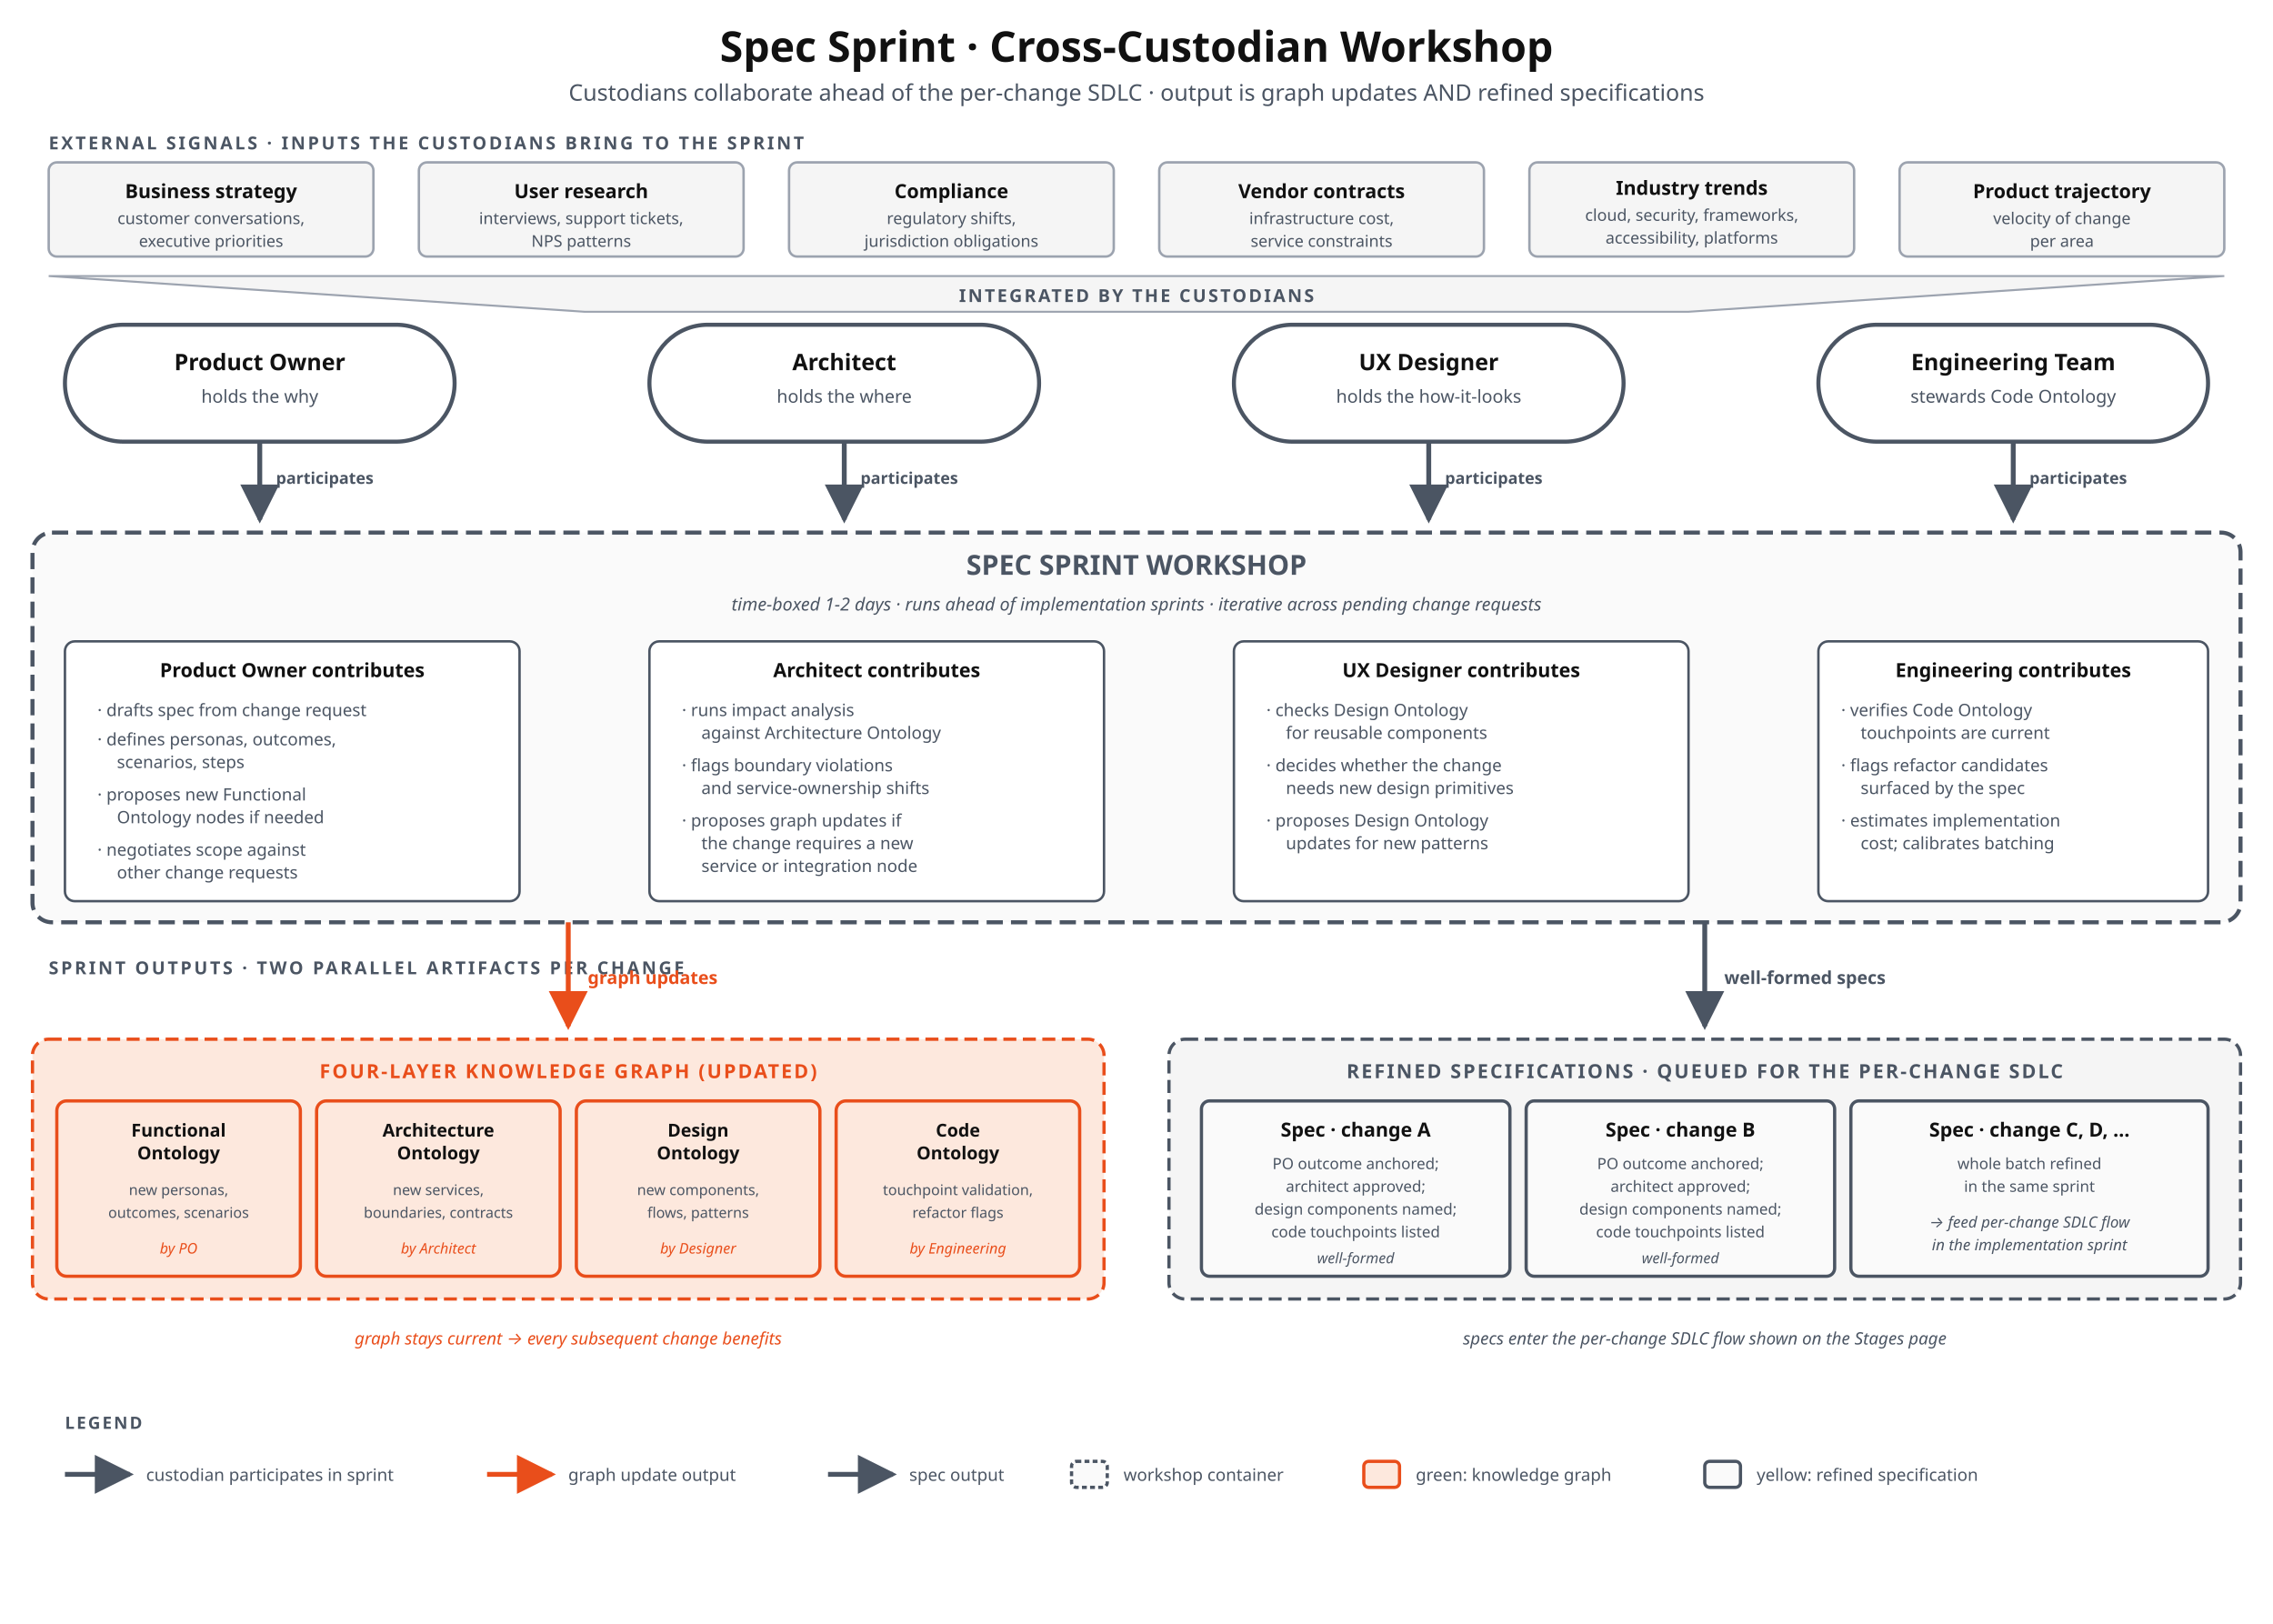
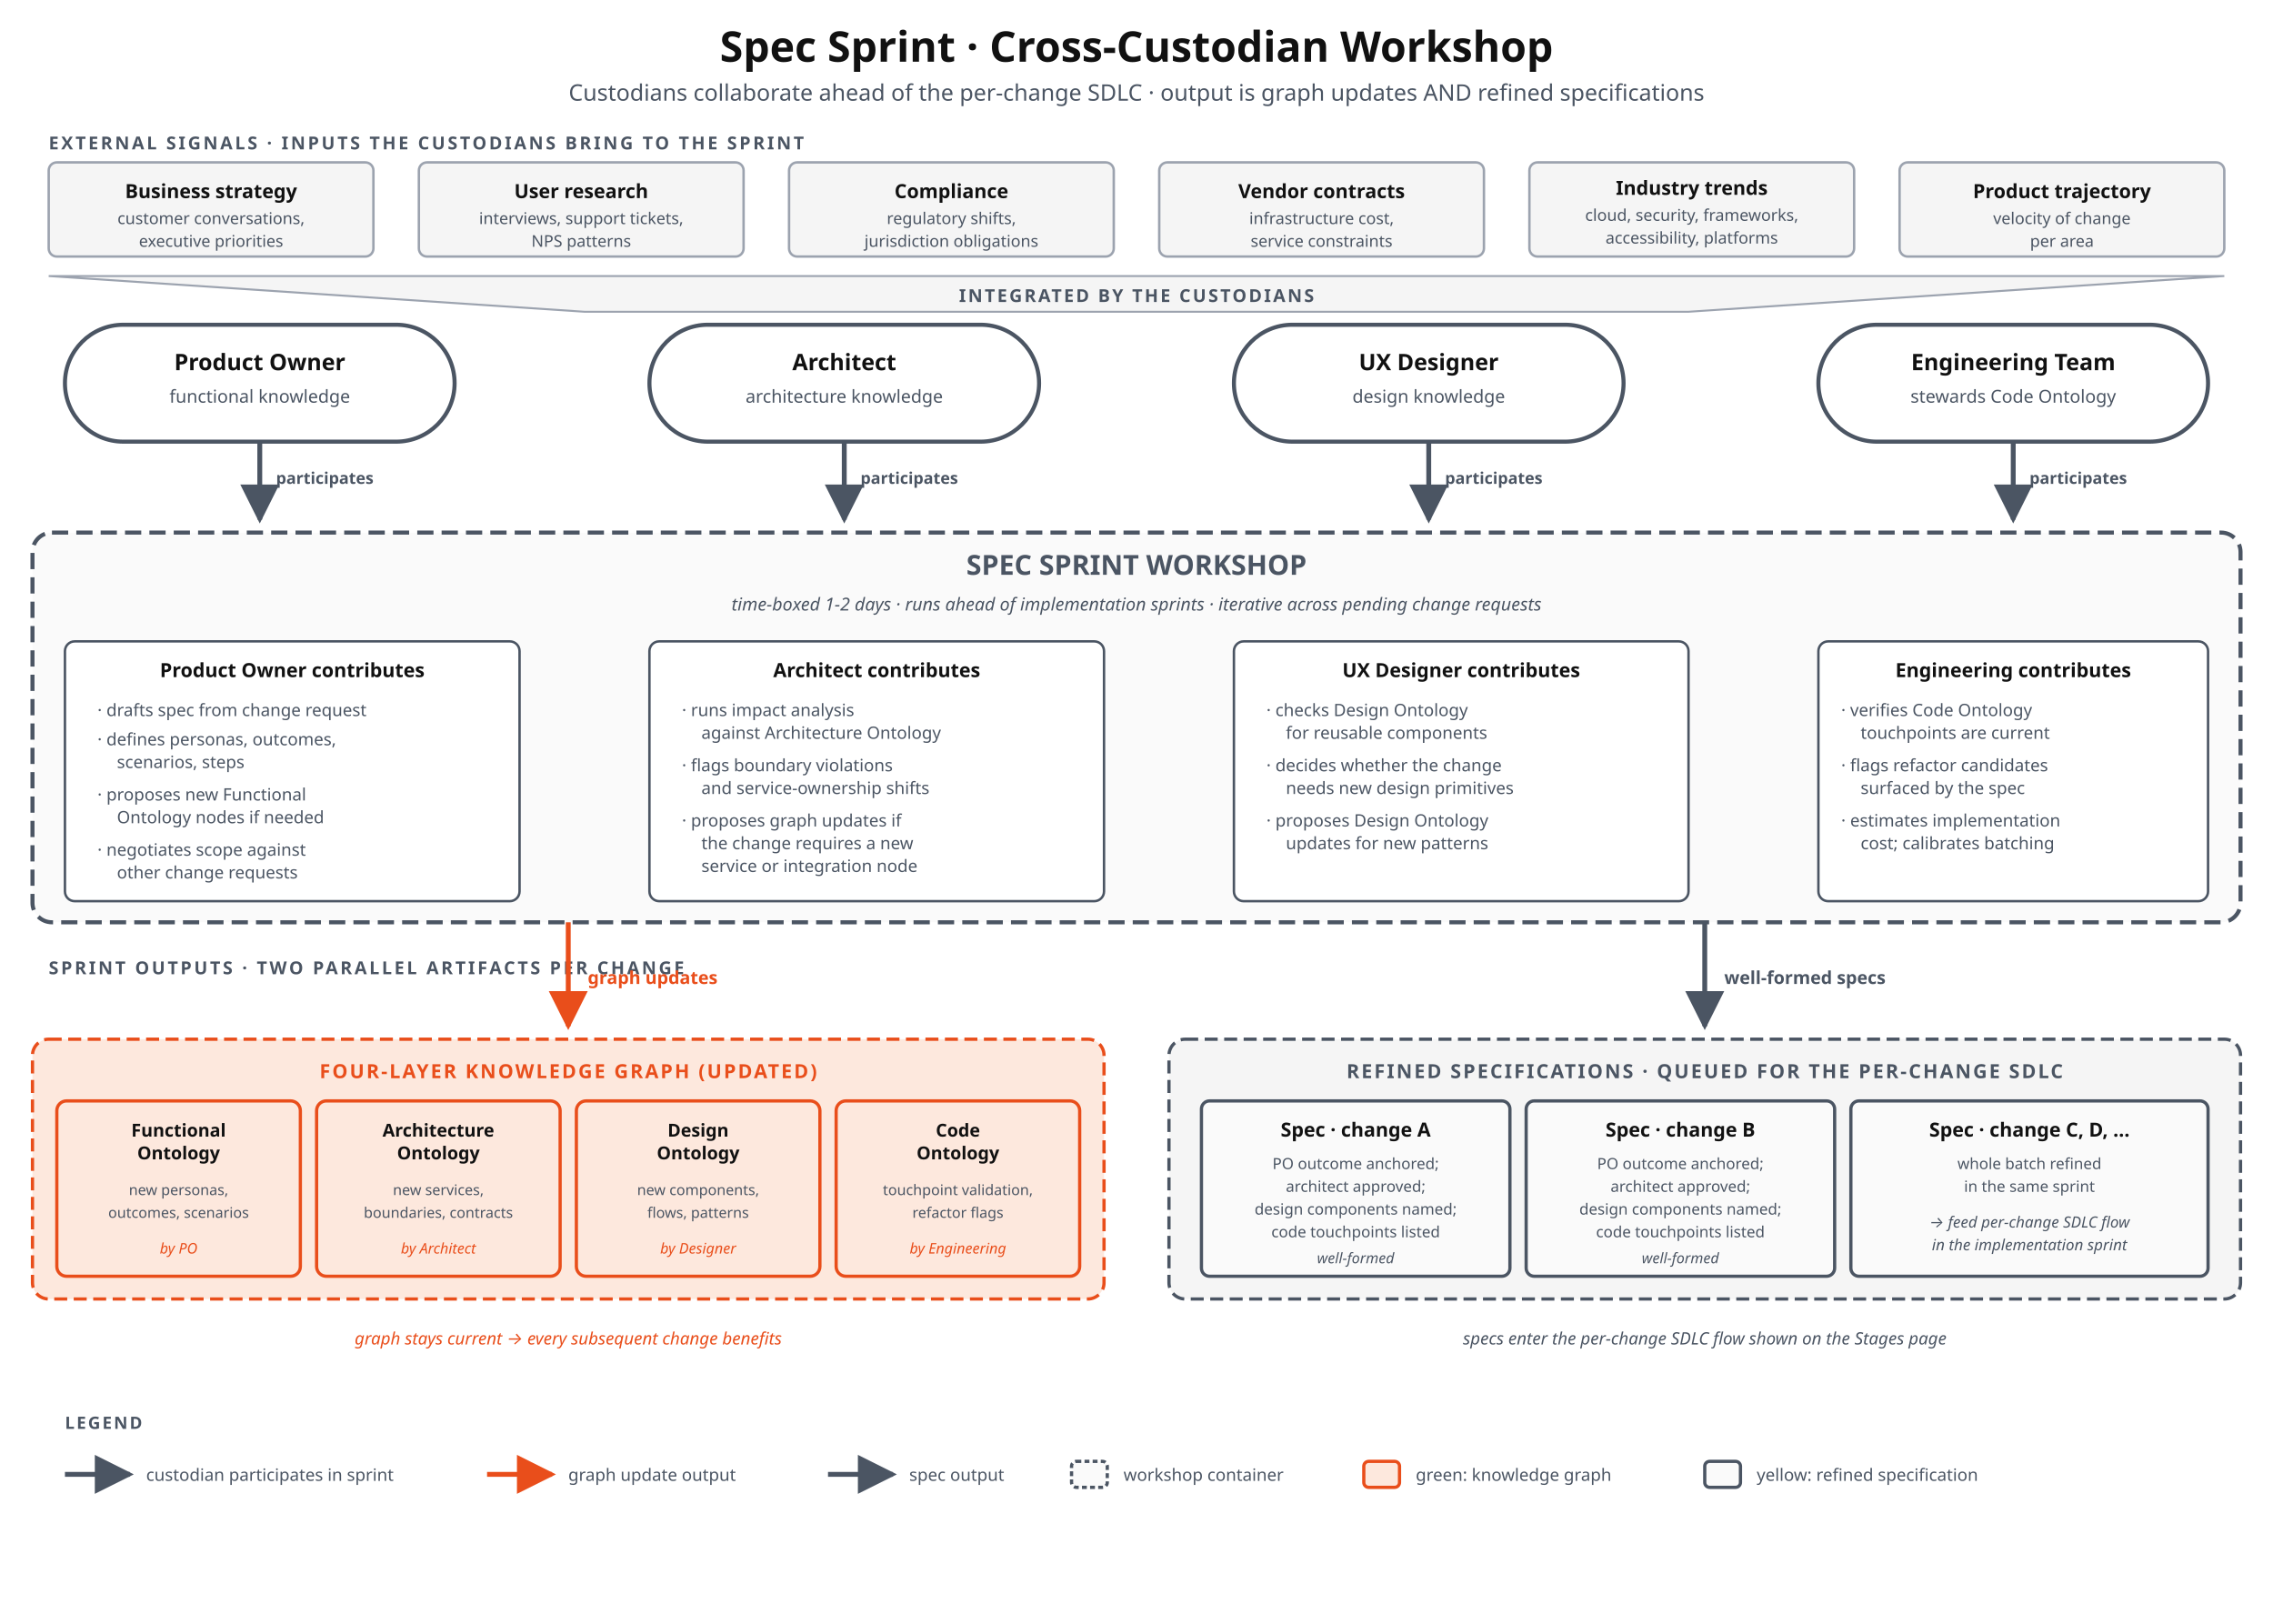
<svg xmlns="http://www.w3.org/2000/svg" viewBox="0 0 1400 1000" width="1400" height="1000" font-family="'Segoe UI', system-ui, -apple-system, BlinkMacSystemFont, sans-serif" preserveAspectRatio="xMidYMid meet" class="se-svg">
  <defs>
    <marker id="arrowSolid" viewBox="0 0 10 10" refX="9" refY="5" markerWidth="7" markerHeight="7" orient="auto">
      <path d="M 0 0 L 10 5 L 0 10 z" fill="var(--se-text-secondary,#4b5563)" />
    </marker>
    <marker id="arrowCurate" viewBox="0 0 10 10" refX="9" refY="5" markerWidth="8" markerHeight="8" orient="auto">
      <path d="M 0 0 L 10 5 L 0 10 z" fill="var(--se-accent,#E94E1B)" />
    </marker>
    <marker id="arrowFlow" viewBox="0 0 10 10" refX="9" refY="5" markerWidth="8" markerHeight="8" orient="auto">
      <path d="M 0 0 L 10 5 L 0 10 z" fill="var(--se-text-secondary,#4b5563)" />
    </marker>
    <marker id="arrowSprint" viewBox="0 0 10 10" refX="9" refY="5" markerWidth="8" markerHeight="8" orient="auto">
      <path d="M 0 0 L 10 5 L 0 10 z" fill="var(--se-text-secondary,#4b5563)" />
    </marker>
  </defs>
  <text x="700" y="38" font-size="26" font-weight="700" text-anchor="middle" fill="var(--se-text,#111111)">Spec Sprint · Cross-Custodian Workshop</text>
  <text x="700" y="62" font-size="14" text-anchor="middle" fill="var(--se-text-secondary,#4b5563)">Custodians collaborate ahead of the per-change SDLC · output is graph updates AND refined specifications</text>
  <text x="30" y="92" font-size="11" font-weight="700" fill="var(--se-text-secondary,#4b5563)" letter-spacing="1.5">EXTERNAL SIGNALS · INPUTS THE CUSTODIANS BRING TO THE SPRINT</text>
  <g id="signals">
    <g transform="translate(30, 100)">
      <rect width="200" height="58" rx="5" fill="var(--se-panel-fill,#f5f5f5)" stroke="var(--se-panel-stroke,#9ca3af)" stroke-width="1.5" />
      <text x="100" y="22" font-size="12" font-weight="600" text-anchor="middle" fill="var(--se-text,#111111)">Business strategy</text>
      <text x="100" y="38" font-size="10" text-anchor="middle" fill="var(--se-text-secondary,#4b5563)">customer conversations,</text>
      <text x="100" y="52" font-size="10" text-anchor="middle" fill="var(--se-text-secondary,#4b5563)">executive priorities</text>
    </g>
    <g transform="translate(258, 100)">
      <rect width="200" height="58" rx="5" fill="var(--se-panel-fill,#f5f5f5)" stroke="var(--se-panel-stroke,#9ca3af)" stroke-width="1.5" />
      <text x="100" y="22" font-size="12" font-weight="600" text-anchor="middle" fill="var(--se-text,#111111)">User research</text>
      <text x="100" y="38" font-size="10" text-anchor="middle" fill="var(--se-text-secondary,#4b5563)">interviews, support tickets,</text>
      <text x="100" y="52" font-size="10" text-anchor="middle" fill="var(--se-text-secondary,#4b5563)">NPS patterns</text>
    </g>
    <g transform="translate(486, 100)">
      <rect width="200" height="58" rx="5" fill="var(--se-panel-fill,#f5f5f5)" stroke="var(--se-panel-stroke,#9ca3af)" stroke-width="1.5" />
      <text x="100" y="22" font-size="12" font-weight="600" text-anchor="middle" fill="var(--se-text,#111111)">Compliance</text>
      <text x="100" y="38" font-size="10" text-anchor="middle" fill="var(--se-text-secondary,#4b5563)">regulatory shifts,</text>
      <text x="100" y="52" font-size="10" text-anchor="middle" fill="var(--se-text-secondary,#4b5563)">jurisdiction obligations</text>
    </g>
    <g transform="translate(714, 100)">
      <rect width="200" height="58" rx="5" fill="var(--se-panel-fill,#f5f5f5)" stroke="var(--se-panel-stroke,#9ca3af)" stroke-width="1.5" />
      <text x="100" y="22" font-size="12" font-weight="600" text-anchor="middle" fill="var(--se-text,#111111)">Vendor contracts</text>
      <text x="100" y="38" font-size="10" text-anchor="middle" fill="var(--se-text-secondary,#4b5563)">infrastructure cost,</text>
      <text x="100" y="52" font-size="10" text-anchor="middle" fill="var(--se-text-secondary,#4b5563)">service constraints</text>
    </g>
    <g transform="translate(942, 100)">
      <rect width="200" height="58" rx="5" fill="var(--se-panel-fill,#f5f5f5)" stroke="var(--se-panel-stroke,#9ca3af)" stroke-width="1.5" />
      <text x="100" y="20" font-size="12" font-weight="600" text-anchor="middle" fill="var(--se-text,#111111)">Industry trends</text>
      <text x="100" y="36" font-size="10" text-anchor="middle" fill="var(--se-text-secondary,#4b5563)">cloud, security, frameworks,</text>
      <text x="100" y="50" font-size="10" text-anchor="middle" fill="var(--se-text-secondary,#4b5563)">accessibility, platforms</text>
    </g>
    <g transform="translate(1170, 100)">
      <rect width="200" height="58" rx="5" fill="var(--se-panel-fill,#f5f5f5)" stroke="var(--se-panel-stroke,#9ca3af)" stroke-width="1.5" />
      <text x="100" y="22" font-size="12" font-weight="600" text-anchor="middle" fill="var(--se-text,#111111)">Product trajectory</text>
      <text x="100" y="38" font-size="10" text-anchor="middle" fill="var(--se-text-secondary,#4b5563)">velocity of change</text>
      <text x="100" y="52" font-size="10" text-anchor="middle" fill="var(--se-text-secondary,#4b5563)">per area</text>
    </g>
  </g>
  <g transform="translate(30, 170)">
    <path d="M 0 0 L 1340 0 L 1010 22 L 330 22 Z" fill="var(--se-panel-fill,#f5f5f5)" stroke="var(--se-panel-stroke,#9ca3af)" stroke-width="1.2" />
    <text x="670" y="16" font-size="11" font-weight="700" text-anchor="middle" fill="var(--se-text-secondary,#4b5563)" letter-spacing="1.3">INTEGRATED BY THE CUSTODIANS</text>
  </g>
  <g id="custodians">
    <g transform="translate(40, 200)">
      <rect width="240" height="72" rx="36" style="fill:var(--se-box-fill,#ffffff)" stroke="var(--se-text-secondary,#4b5563)" stroke-width="2.5" />
      <text x="120" y="28" font-size="14" font-weight="700" text-anchor="middle" fill="var(--se-text,#111111)">Product Owner</text>
-       <text x="120" y="48" font-size="11" text-anchor="middle" fill="var(--se-text-secondary,#4b5563)">holds the why</text>
+       <text x="120" y="48" font-size="11" text-anchor="middle" fill="var(--se-text-secondary,#4b5563)">functional knowledge</text>
    </g>
    <g transform="translate(400, 200)">
      <rect width="240" height="72" rx="36" style="fill:var(--se-box-fill,#ffffff)" stroke="var(--se-text-secondary,#4b5563)" stroke-width="2.5" />
      <text x="120" y="28" font-size="14" font-weight="700" text-anchor="middle" fill="var(--se-text,#111111)">Architect</text>
-       <text x="120" y="48" font-size="11" text-anchor="middle" fill="var(--se-text-secondary,#4b5563)">holds the where</text>
+       <text x="120" y="48" font-size="11" text-anchor="middle" fill="var(--se-text-secondary,#4b5563)">architecture knowledge</text>
    </g>
    <g transform="translate(760, 200)">
      <rect width="240" height="72" rx="36" style="fill:var(--se-box-fill,#ffffff)" stroke="var(--se-text-secondary,#4b5563)" stroke-width="2.5" />
      <text x="120" y="28" font-size="14" font-weight="700" text-anchor="middle" fill="var(--se-text,#111111)">UX Designer</text>
-       <text x="120" y="48" font-size="11" text-anchor="middle" fill="var(--se-text-secondary,#4b5563)">holds the how-it-looks</text>
+       <text x="120" y="48" font-size="11" text-anchor="middle" fill="var(--se-text-secondary,#4b5563)">design knowledge</text>
    </g>
    <g transform="translate(1120, 200)">
      <rect width="240" height="72" rx="36" style="fill:var(--se-box-fill,#ffffff)" stroke="var(--se-text-secondary,#4b5563)" stroke-width="2.5" />
      <text x="120" y="28" font-size="14" font-weight="700" text-anchor="middle" fill="var(--se-text,#111111)">Engineering Team</text>
      <text x="120" y="48" font-size="11" text-anchor="middle" fill="var(--se-text-secondary,#4b5563)">stewards Code Ontology</text>
    </g>
  </g>
  <g fill="none" stroke="var(--se-text-secondary,#4b5563)" stroke-width="3">
    <path d="M 160 272 L 160 320" marker-end="url(#arrowSprint)" />
    <path d="M 520 272 L 520 320" marker-end="url(#arrowSprint)" />
    <path d="M 880 272 L 880 320" marker-end="url(#arrowSprint)" />
    <path d="M 1240 272 L 1240 320" marker-end="url(#arrowSprint)" />
  </g>
  <text x="170" y="298" font-size="10" font-weight="700" fill="var(--se-text-secondary,#4b5563)">participates</text>
  <text x="530" y="298" font-size="10" font-weight="700" fill="var(--se-text-secondary,#4b5563)">participates</text>
  <text x="890" y="298" font-size="10" font-weight="700" fill="var(--se-text-secondary,#4b5563)">participates</text>
  <text x="1250" y="298" font-size="10" font-weight="700" fill="var(--se-text-secondary,#4b5563)">participates</text>
  <rect x="20" y="328" width="1360" height="240" rx="12" fill="var(--se-panel-fill-alt,#fafafa)" stroke="var(--se-text-secondary,#4b5563)" stroke-width="2.5" stroke-dasharray="10,5" />
  <text x="700" y="354" font-size="17" font-weight="700" text-anchor="middle" fill="var(--se-text-secondary,#4b5563)">SPEC SPRINT WORKSHOP</text>
  <text x="700" y="376" font-size="11" font-style="italic" text-anchor="middle" fill="var(--se-text-secondary,#4b5563)">time-boxed 1-2 days · runs ahead of implementation sprints · iterative across pending change requests</text>
  <g id="sprint-columns">
    <g transform="translate(40, 395)">
      <rect width="280" height="160" rx="6" style="fill:var(--se-box-fill,#ffffff)" stroke="var(--se-text-secondary,#4b5563)" stroke-width="1.5" />
      <text x="140" y="22" font-size="12" font-weight="700" text-anchor="middle" fill="var(--se-text,#111111)">Product Owner contributes</text>
      <text x="20" y="46" font-size="10.5" fill="var(--se-text-secondary,#4b5563)">· drafts spec from change request</text>
      <text x="20" y="64" font-size="10.5" fill="var(--se-text-secondary,#4b5563)">· defines personas, outcomes,</text>
      <text x="32" y="78" font-size="10.5" fill="var(--se-text-secondary,#4b5563)">scenarios, steps</text>
      <text x="20" y="98" font-size="10.5" fill="var(--se-text-secondary,#4b5563)">· proposes new Functional</text>
      <text x="32" y="112" font-size="10.5" fill="var(--se-text-secondary,#4b5563)">Ontology nodes if needed</text>
      <text x="20" y="132" font-size="10.5" fill="var(--se-text-secondary,#4b5563)">· negotiates scope against</text>
      <text x="32" y="146" font-size="10.5" fill="var(--se-text-secondary,#4b5563)">other change requests</text>
    </g>
    <g transform="translate(400, 395)">
      <rect width="280" height="160" rx="6" style="fill:var(--se-box-fill,#ffffff)" stroke="var(--se-text-secondary,#4b5563)" stroke-width="1.5" />
      <text x="140" y="22" font-size="12" font-weight="700" text-anchor="middle" fill="var(--se-text,#111111)">Architect contributes</text>
      <text x="20" y="46" font-size="10.5" fill="var(--se-text-secondary,#4b5563)">· runs impact analysis</text>
      <text x="32" y="60" font-size="10.5" fill="var(--se-text-secondary,#4b5563)">against Architecture Ontology</text>
      <text x="20" y="80" font-size="10.5" fill="var(--se-text-secondary,#4b5563)">· flags boundary violations</text>
      <text x="32" y="94" font-size="10.5" fill="var(--se-text-secondary,#4b5563)">and service-ownership shifts</text>
      <text x="20" y="114" font-size="10.5" fill="var(--se-text-secondary,#4b5563)">· proposes graph updates if</text>
      <text x="32" y="128" font-size="10.5" fill="var(--se-text-secondary,#4b5563)">the change requires a new</text>
      <text x="32" y="142" font-size="10.5" fill="var(--se-text-secondary,#4b5563)">service or integration node</text>
    </g>
    <g transform="translate(760, 395)">
      <rect width="280" height="160" rx="6" style="fill:var(--se-box-fill,#ffffff)" stroke="var(--se-text-secondary,#4b5563)" stroke-width="1.5" />
      <text x="140" y="22" font-size="12" font-weight="700" text-anchor="middle" fill="var(--se-text,#111111)">UX Designer contributes</text>
      <text x="20" y="46" font-size="10.5" fill="var(--se-text-secondary,#4b5563)">· checks Design Ontology</text>
      <text x="32" y="60" font-size="10.5" fill="var(--se-text-secondary,#4b5563)">for reusable components</text>
      <text x="20" y="80" font-size="10.5" fill="var(--se-text-secondary,#4b5563)">· decides whether the change</text>
      <text x="32" y="94" font-size="10.5" fill="var(--se-text-secondary,#4b5563)">needs new design primitives</text>
      <text x="20" y="114" font-size="10.5" fill="var(--se-text-secondary,#4b5563)">· proposes Design Ontology</text>
      <text x="32" y="128" font-size="10.5" fill="var(--se-text-secondary,#4b5563)">updates for new patterns</text>
    </g>
    <g transform="translate(1120, 395)">
      <rect width="240" height="160" rx="6" style="fill:var(--se-box-fill,#ffffff)" stroke="var(--se-text-secondary,#4b5563)" stroke-width="1.5" />
      <text x="120" y="22" font-size="12" font-weight="700" text-anchor="middle" fill="var(--se-text,#111111)">Engineering contributes</text>
      <text x="14" y="46" font-size="10.5" fill="var(--se-text-secondary,#4b5563)">· verifies Code Ontology</text>
      <text x="26" y="60" font-size="10.5" fill="var(--se-text-secondary,#4b5563)">touchpoints are current</text>
      <text x="14" y="80" font-size="10.5" fill="var(--se-text-secondary,#4b5563)">· flags refactor candidates</text>
      <text x="26" y="94" font-size="10.5" fill="var(--se-text-secondary,#4b5563)">surfaced by the spec</text>
      <text x="14" y="114" font-size="10.5" fill="var(--se-text-secondary,#4b5563)">· estimates implementation</text>
      <text x="26" y="128" font-size="10.5" fill="var(--se-text-secondary,#4b5563)">cost; calibrates batching</text>
    </g>
  </g>
  <text x="30" y="600" font-size="11" font-weight="700" fill="var(--se-text-secondary,#4b5563)" letter-spacing="1.5">SPRINT OUTPUTS · TWO PARALLEL ARTIFACTS PER CHANGE</text>
  <g fill="none" stroke="var(--se-accent,#E94E1B)" stroke-width="3">
    <path d="M 350 568 L 350 632" marker-end="url(#arrowCurate)" />
  </g>
  <text x="362" y="606" font-size="11" font-weight="700" fill="var(--se-accent,#E94E1B)">graph updates</text>
  <g fill="none" stroke="var(--se-text-secondary,#4b5563)" stroke-width="3">
    <path d="M 1050 568 L 1050 632" marker-end="url(#arrowFlow)" />
  </g>
  <text x="1062" y="606" font-size="11" font-weight="700" fill="var(--se-text-secondary,#4b5563)">well-formed specs</text>
  <rect x="20" y="640" width="660" height="160" rx="10" fill="var(--se-accent-fill,#FDE8DD)" stroke="var(--se-accent,#E94E1B)" stroke-width="2" stroke-dasharray="8,4" />
  <text x="350" y="664" font-size="12" font-weight="700" text-anchor="middle" fill="var(--se-accent,#E94E1B)" letter-spacing="1.2">FOUR-LAYER KNOWLEDGE GRAPH (UPDATED)</text>
  <g transform="translate(35, 678)">
    <rect width="150" height="108" rx="6" fill="var(--se-accent-fill,#FDE8DD)" stroke="var(--se-accent,#E94E1B)" stroke-width="2" />
    <text x="75" y="22" font-size="11" font-weight="700" text-anchor="middle" fill="var(--se-text,#111111)">Functional</text>
    <text x="75" y="36" font-size="11" font-weight="700" text-anchor="middle" fill="var(--se-text,#111111)">Ontology</text>
    <text x="75" y="58" font-size="9" text-anchor="middle" fill="var(--se-text-secondary,#4b5563)">new personas,</text>
    <text x="75" y="72" font-size="9" text-anchor="middle" fill="var(--se-text-secondary,#4b5563)">outcomes, scenarios</text>
    <text x="75" y="94" font-size="9" font-style="italic" text-anchor="middle" fill="var(--se-accent,#E94E1B)">by PO</text>
  </g>
  <g transform="translate(195, 678)">
    <rect width="150" height="108" rx="6" fill="var(--se-accent-fill,#FDE8DD)" stroke="var(--se-accent,#E94E1B)" stroke-width="2" />
    <text x="75" y="22" font-size="11" font-weight="700" text-anchor="middle" fill="var(--se-text,#111111)">Architecture</text>
    <text x="75" y="36" font-size="11" font-weight="700" text-anchor="middle" fill="var(--se-text,#111111)">Ontology</text>
    <text x="75" y="58" font-size="9" text-anchor="middle" fill="var(--se-text-secondary,#4b5563)">new services,</text>
    <text x="75" y="72" font-size="9" text-anchor="middle" fill="var(--se-text-secondary,#4b5563)">boundaries, contracts</text>
    <text x="75" y="94" font-size="9" font-style="italic" text-anchor="middle" fill="var(--se-accent,#E94E1B)">by Architect</text>
  </g>
  <g transform="translate(355, 678)">
    <rect width="150" height="108" rx="6" fill="var(--se-accent-fill,#FDE8DD)" stroke="var(--se-accent,#E94E1B)" stroke-width="2" />
    <text x="75" y="22" font-size="11" font-weight="700" text-anchor="middle" fill="var(--se-text,#111111)">Design</text>
    <text x="75" y="36" font-size="11" font-weight="700" text-anchor="middle" fill="var(--se-text,#111111)">Ontology</text>
    <text x="75" y="58" font-size="9" text-anchor="middle" fill="var(--se-text-secondary,#4b5563)">new components,</text>
    <text x="75" y="72" font-size="9" text-anchor="middle" fill="var(--se-text-secondary,#4b5563)">flows, patterns</text>
    <text x="75" y="94" font-size="9" font-style="italic" text-anchor="middle" fill="var(--se-accent,#E94E1B)">by Designer</text>
  </g>
  <g transform="translate(515, 678)">
    <rect width="150" height="108" rx="6" fill="var(--se-accent-fill,#FDE8DD)" stroke="var(--se-accent,#E94E1B)" stroke-width="2" />
    <text x="75" y="22" font-size="11" font-weight="700" text-anchor="middle" fill="var(--se-text,#111111)">Code</text>
    <text x="75" y="36" font-size="11" font-weight="700" text-anchor="middle" fill="var(--se-text,#111111)">Ontology</text>
    <text x="75" y="58" font-size="9" text-anchor="middle" fill="var(--se-text-secondary,#4b5563)">touchpoint validation,</text>
    <text x="75" y="72" font-size="9" text-anchor="middle" fill="var(--se-text-secondary,#4b5563)">refactor flags</text>
    <text x="75" y="94" font-size="9" font-style="italic" text-anchor="middle" fill="var(--se-accent,#E94E1B)">by Engineering</text>
  </g>
  <rect x="720" y="640" width="660" height="160" rx="10" fill="var(--se-panel-fill,#f5f5f5)" stroke="var(--se-text-secondary,#4b5563)" stroke-width="2" stroke-dasharray="8,4" />
  <text x="1050" y="664" font-size="12" font-weight="700" text-anchor="middle" fill="var(--se-text-secondary,#4b5563)" letter-spacing="1.2">REFINED SPECIFICATIONS · QUEUED FOR THE PER-CHANGE SDLC</text>
  <g transform="translate(740, 678)">
    <rect width="190" height="108" rx="5" fill="var(--se-panel-fill-alt,#fafafa)" stroke="var(--se-text-secondary,#4b5563)" stroke-width="2" />
    <text x="95" y="22" font-size="12" font-weight="700" text-anchor="middle" fill="var(--se-text,#111111)">Spec · change A</text>
    <text x="95" y="42" font-size="9.5" text-anchor="middle" fill="var(--se-text-secondary,#4b5563)">PO outcome anchored;</text>
    <text x="95" y="56" font-size="9.5" text-anchor="middle" fill="var(--se-text-secondary,#4b5563)">architect approved;</text>
    <text x="95" y="70" font-size="9.5" text-anchor="middle" fill="var(--se-text-secondary,#4b5563)">design components named;</text>
    <text x="95" y="84" font-size="9.5" text-anchor="middle" fill="var(--se-text-secondary,#4b5563)">code touchpoints listed</text>
    <text x="95" y="100" font-size="9" font-style="italic" text-anchor="middle" fill="var(--se-text-secondary,#4b5563)">well-formed</text>
  </g>
  <g transform="translate(940, 678)">
    <rect width="190" height="108" rx="5" fill="var(--se-panel-fill-alt,#fafafa)" stroke="var(--se-text-secondary,#4b5563)" stroke-width="2" />
    <text x="95" y="22" font-size="12" font-weight="700" text-anchor="middle" fill="var(--se-text,#111111)">Spec · change B</text>
    <text x="95" y="42" font-size="9.5" text-anchor="middle" fill="var(--se-text-secondary,#4b5563)">PO outcome anchored;</text>
    <text x="95" y="56" font-size="9.5" text-anchor="middle" fill="var(--se-text-secondary,#4b5563)">architect approved;</text>
    <text x="95" y="70" font-size="9.5" text-anchor="middle" fill="var(--se-text-secondary,#4b5563)">design components named;</text>
    <text x="95" y="84" font-size="9.5" text-anchor="middle" fill="var(--se-text-secondary,#4b5563)">code touchpoints listed</text>
    <text x="95" y="100" font-size="9" font-style="italic" text-anchor="middle" fill="var(--se-text-secondary,#4b5563)">well-formed</text>
  </g>
  <g transform="translate(1140, 678)">
    <rect width="220" height="108" rx="5" fill="var(--se-panel-fill-alt,#fafafa)" stroke="var(--se-text-secondary,#4b5563)" stroke-width="2" />
    <text x="110" y="22" font-size="12" font-weight="700" text-anchor="middle" fill="var(--se-text,#111111)">Spec · change C, D, ...</text>
    <text x="110" y="42" font-size="9.5" text-anchor="middle" fill="var(--se-text-secondary,#4b5563)">whole batch refined</text>
    <text x="110" y="56" font-size="9.5" text-anchor="middle" fill="var(--se-text-secondary,#4b5563)">in the same sprint</text>
    <text x="110" y="78" font-size="9.5" font-style="italic" text-anchor="middle" fill="var(--se-text-secondary,#4b5563)">→ feed per-change SDLC flow</text>
    <text x="110" y="92" font-size="9.5" font-style="italic" text-anchor="middle" fill="var(--se-text-secondary,#4b5563)">in the implementation sprint</text>
  </g>
  <text x="350" y="828" font-size="10.5" font-style="italic" text-anchor="middle" fill="var(--se-accent,#E94E1B)">graph stays current → every subsequent change benefits</text>
  <text x="1050" y="828" font-size="10.5" font-style="italic" text-anchor="middle" fill="var(--se-text-secondary,#4b5563)">specs enter the per-change SDLC flow shown on the Stages page</text>
  <g transform="translate(40, 880)" font-size="10.5">
    <text x="0" y="0" font-weight="700" fill="var(--se-text-secondary,#4b5563)" letter-spacing="1.2">LEGEND</text>
    <g transform="translate(0, 22)">
      <line x1="0" y1="6" x2="40" y2="6" stroke="var(--se-text-secondary,#4b5563)" stroke-width="3" marker-end="url(#arrowSprint)" />
      <text x="50" y="10" fill="var(--se-text-secondary,#4b5563)">custodian participates in sprint</text>
    </g>
    <g transform="translate(260, 22)">
      <line x1="0" y1="6" x2="40" y2="6" stroke="var(--se-accent,#E94E1B)" stroke-width="3" marker-end="url(#arrowCurate)" />
      <text x="50" y="10" fill="var(--se-text-secondary,#4b5563)">graph update output</text>
    </g>
    <g transform="translate(470, 22)">
      <line x1="0" y1="6" x2="40" y2="6" stroke="var(--se-text-secondary,#4b5563)" stroke-width="3" marker-end="url(#arrowFlow)" />
      <text x="50" y="10" fill="var(--se-text-secondary,#4b5563)">spec output</text>
    </g>
    <g transform="translate(620, 22)">
      <rect x="0" y="-2" width="22" height="16" rx="3" fill="var(--se-panel-fill-alt,#fafafa)" stroke="var(--se-text-secondary,#4b5563)" stroke-width="2" stroke-dasharray="3,2" />
      <text x="32" y="10" fill="var(--se-text-secondary,#4b5563)">workshop container</text>
    </g>
    <g transform="translate(800, 22)">
      <rect x="0" y="-2" width="22" height="16" rx="3" fill="var(--se-accent-fill,#FDE8DD)" stroke="var(--se-accent,#E94E1B)" stroke-width="2" />
      <text x="32" y="10" fill="var(--se-text-secondary,#4b5563)">green: knowledge graph</text>
    </g>
    <g transform="translate(1010, 22)">
      <rect x="0" y="-2" width="22" height="16" rx="3" fill="var(--se-panel-fill-alt,#fafafa)" stroke="var(--se-text-secondary,#4b5563)" stroke-width="2" />
      <text x="32" y="10" fill="var(--se-text-secondary,#4b5563)">yellow: refined specification</text>
    </g>
  </g>
</svg>
